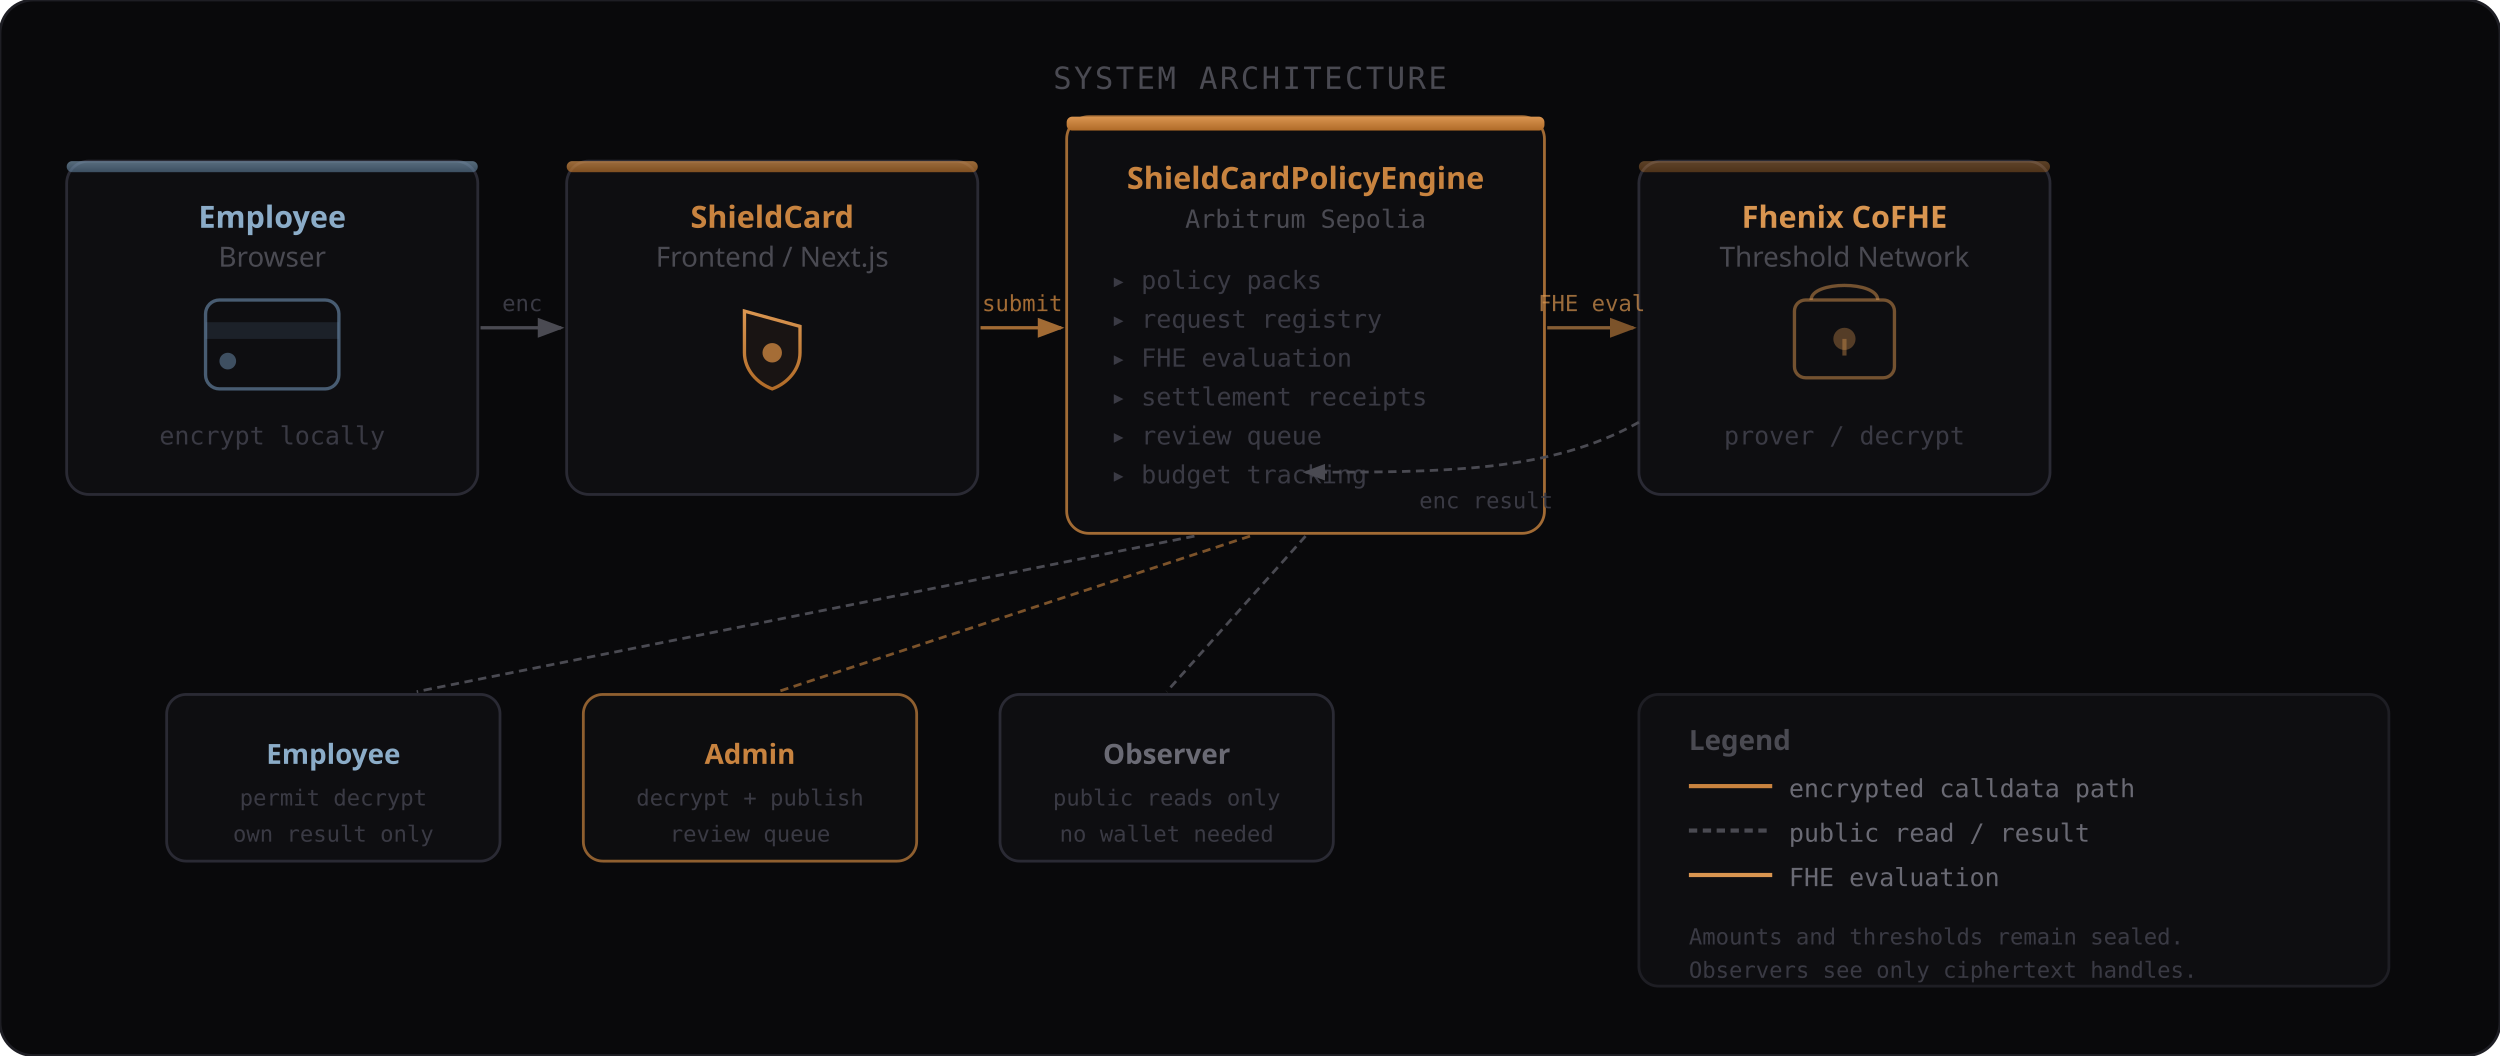
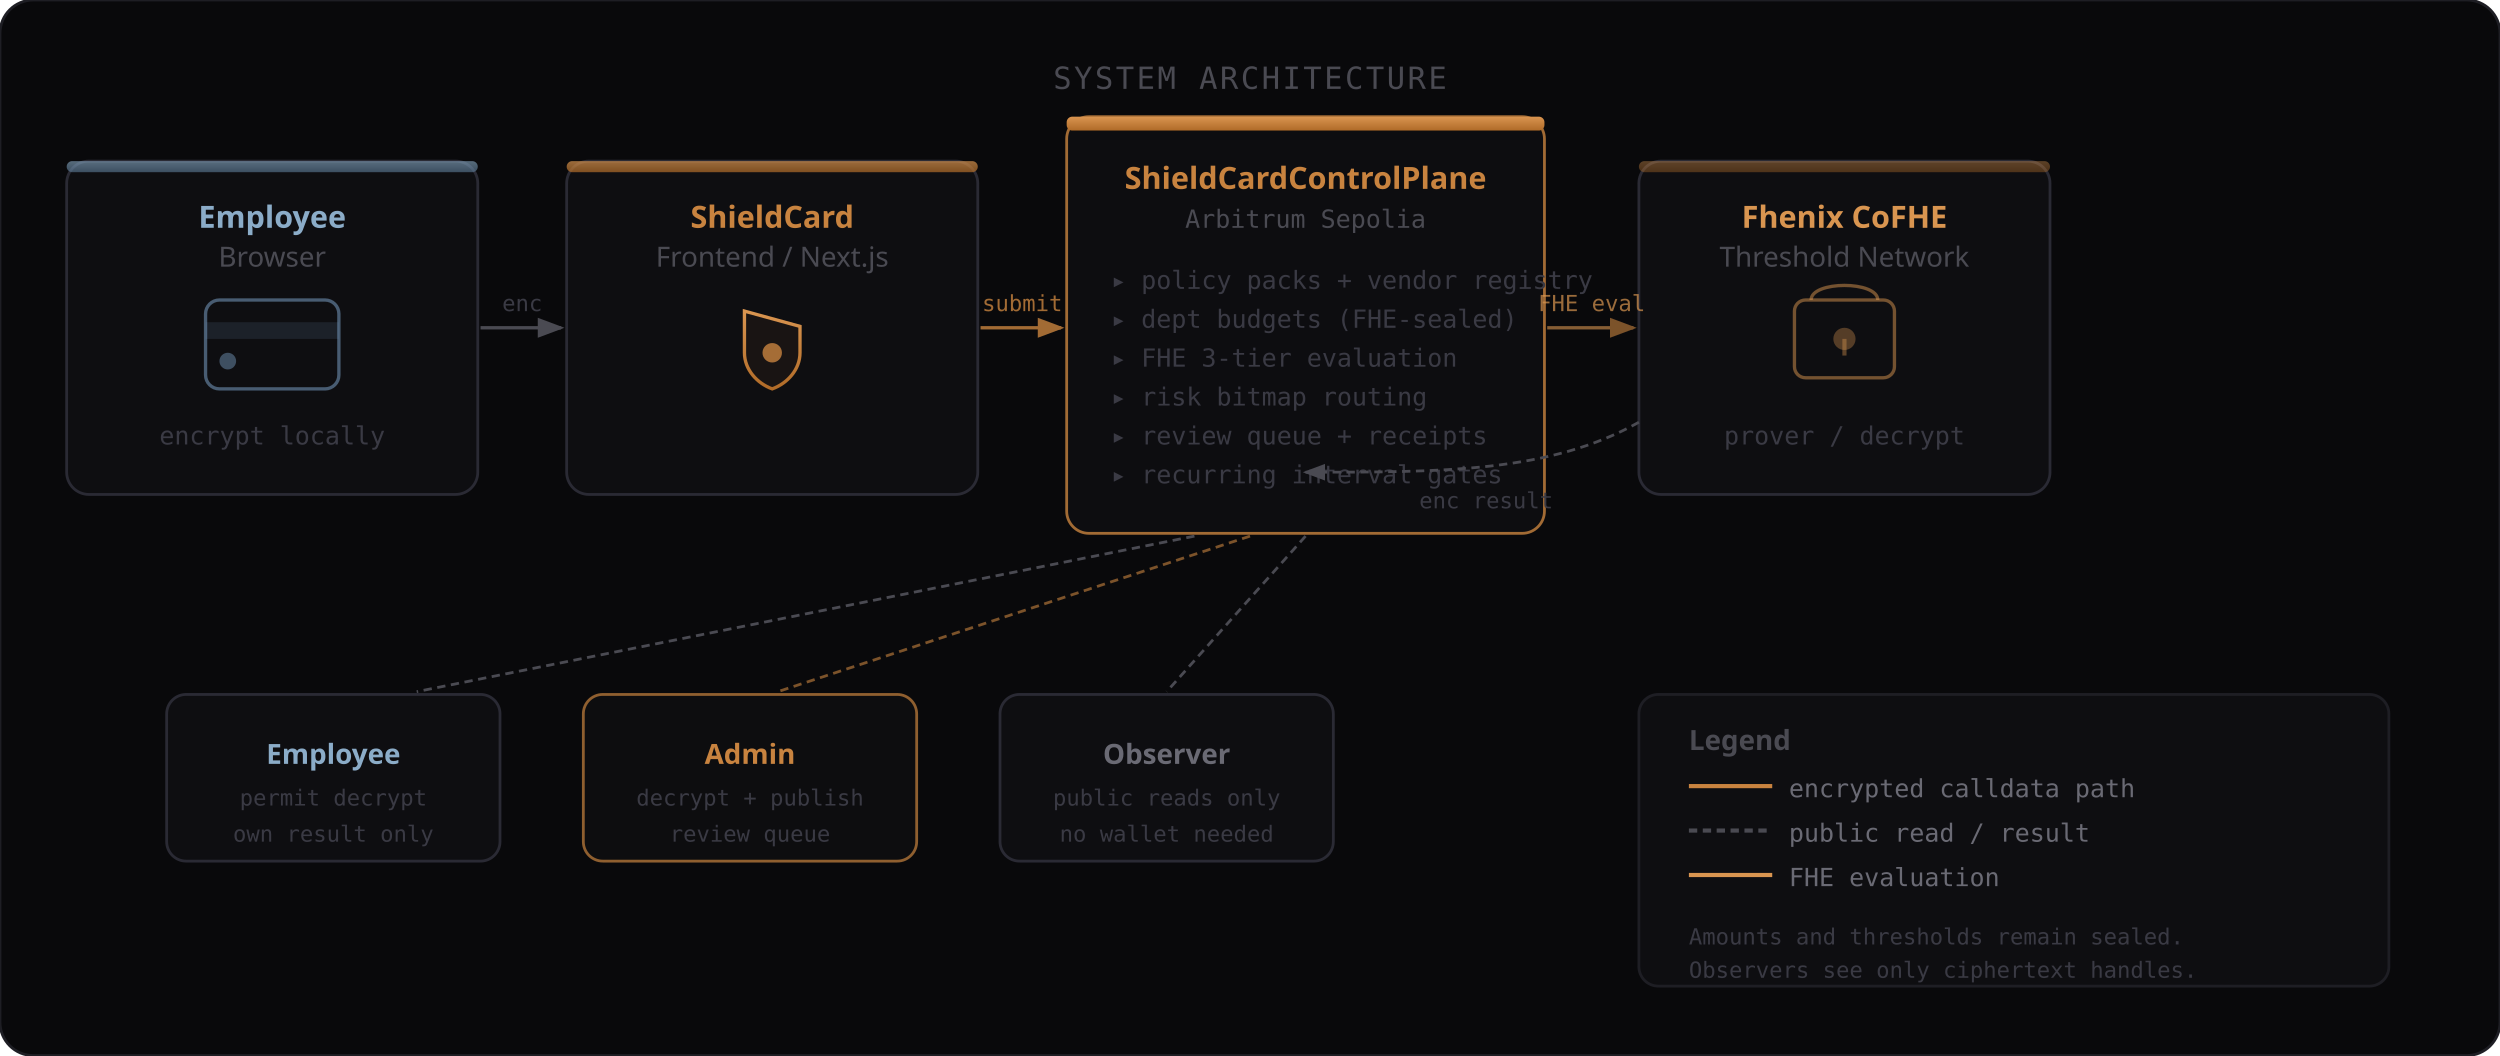
<svg xmlns="http://www.w3.org/2000/svg" width="900" height="380" viewBox="0 0 900 380" fill="none">
  <defs>
    <linearGradient id="copper-grad" x1="0" y1="0" x2="0" y2="1">
      <stop offset="0%" stop-color="#D99550" />
      <stop offset="100%" stop-color="#B06B28" />
    </linearGradient>
    <linearGradient id="steel-grad" x1="0" y1="0" x2="0" y2="1">
      <stop offset="0%" stop-color="#8BACC8" />
      <stop offset="100%" stop-color="#5A7A96" />
    </linearGradient>
    <marker id="arrow" markerWidth="8" markerHeight="6" refX="7" refY="3" orient="auto">
      <polygon points="0 0, 8 3, 0 6" fill="#4A4A52" />
    </marker>
    <marker id="arrow-copper" markerWidth="8" markerHeight="6" refX="7" refY="3" orient="auto">
      <polygon points="0 0, 8 3, 0 6" fill="#C8833F" />
    </marker>
  </defs>
  <rect width="900" height="380" rx="12" fill="#09090B" />
  <rect width="900" height="380" rx="12" fill="none" stroke="#1E1E24" stroke-width="1" />
  <text x="450" y="32" text-anchor="middle" font-family="ui-monospace, monospace" font-size="11" fill="#4A4A52" letter-spacing="0.08em">SYSTEM ARCHITECTURE</text>
  <rect x="24" y="58" width="148" height="120" rx="8" fill="#0E0E11" stroke="#2A2A34" stroke-width="1" />
  <rect x="24" y="58" width="148" height="4" rx="2" fill="url(#steel-grad)" opacity="0.6" />
  <text x="98" y="82" text-anchor="middle" font-family="ui-sans-serif, sans-serif" font-size="11" font-weight="600" fill="#8BACC8">Employee</text>
  <text x="98" y="96" text-anchor="middle" font-family="ui-sans-serif, sans-serif" font-size="10" fill="#4A4A52">Browser</text>
  <rect x="74" y="108" width="48" height="32" rx="5" fill="none" stroke="#6E90B2" stroke-width="1.2" opacity="0.6" />
  <rect x="74" y="116" width="48" height="6" fill="#6E90B2" opacity="0.15" />
  <circle cx="82" cy="130" r="3" fill="#6E90B2" opacity="0.5" />
  <text x="98" y="160" text-anchor="middle" font-family="ui-monospace, monospace" font-size="9" fill="#3A3A44">encrypt locally</text>
  <rect x="204" y="58" width="148" height="120" rx="8" fill="#0E0E11" stroke="#2A2A34" stroke-width="1" />
  <rect x="204" y="58" width="148" height="4" rx="2" fill="url(#copper-grad)" opacity="0.7" />
  <text x="278" y="82" text-anchor="middle" font-family="ui-sans-serif, sans-serif" font-size="11" font-weight="600" fill="#C8833F">ShieldCard</text>
  <text x="278" y="96" text-anchor="middle" font-family="ui-sans-serif, sans-serif" font-size="10" fill="#4A4A52">Frontend / Next.js</text>
  <path d="M268 112 L288 117.5V127C288 133 283.5 138 278 140C272.5 138 268 133 268 127V117.5Z" stroke="url(#copper-grad)" stroke-width="1.2" fill="rgba(200,131,63,0.06)" />
  <circle cx="278" cy="127" r="3.5" fill="#C8833F" opacity="0.8" />
  <rect x="384" y="42" width="172" height="150" rx="8" fill="#0E0E11" stroke="#C8833F" stroke-width="1" opacity="0.8" />
  <rect x="384" y="42" width="172" height="5" rx="2" fill="url(#copper-grad)" />
-   <text x="470" y="68" text-anchor="middle" font-family="ui-sans-serif, sans-serif" font-size="11" font-weight="700" fill="#C8833F">ShieldCardPolicyEngine</text>
+   <text x="470" y="68" text-anchor="middle" font-family="ui-sans-serif, sans-serif" font-size="11" font-weight="700" fill="#C8833F">ShieldCardControlPlane</text>
  <text x="470" y="82" text-anchor="middle" font-family="ui-monospace, monospace" font-size="9" fill="#4A4A52">Arbitrum Sepolia</text>
-   <text x="400" y="104" font-family="ui-monospace, monospace" font-size="9" fill="#3A3A44">▸ policy packs</text>
-   <text x="400" y="118" font-family="ui-monospace, monospace" font-size="9" fill="#3A3A44">▸ request registry</text>
-   <text x="400" y="132" font-family="ui-monospace, monospace" font-size="9" fill="#3A3A44">▸ FHE evaluation</text>
-   <text x="400" y="146" font-family="ui-monospace, monospace" font-size="9" fill="#3A3A44">▸ settlement receipts</text>
-   <text x="400" y="160" font-family="ui-monospace, monospace" font-size="9" fill="#3A3A44">▸ review queue</text>
-   <text x="400" y="174" font-family="ui-monospace, monospace" font-size="9" fill="#3A3A44">▸ budget tracking</text>
+   <text x="400" y="104" font-family="ui-monospace, monospace" font-size="9" fill="#3A3A44">▸ policy packs + vendor registry</text>
+   <text x="400" y="118" font-family="ui-monospace, monospace" font-size="9" fill="#3A3A44">▸ dept budgets (FHE-sealed)</text>
+   <text x="400" y="132" font-family="ui-monospace, monospace" font-size="9" fill="#3A3A44">▸ FHE 3-tier evaluation</text>
+   <text x="400" y="146" font-family="ui-monospace, monospace" font-size="9" fill="#3A3A44">▸ risk bitmap routing</text>
+   <text x="400" y="160" font-family="ui-monospace, monospace" font-size="9" fill="#3A3A44">▸ review queue + receipts</text>
+   <text x="400" y="174" font-family="ui-monospace, monospace" font-size="9" fill="#3A3A44">▸ recurring interval gates</text>
  <rect x="590" y="58" width="148" height="120" rx="8" fill="#0E0E11" stroke="#2A2A34" stroke-width="1" />
  <rect x="590" y="58" width="148" height="4" rx="2" fill="url(#copper-grad)" opacity="0.4" />
  <text x="664" y="82" text-anchor="middle" font-family="ui-sans-serif, sans-serif" font-size="11" font-weight="600" fill="#D99550">Fhenix CoFHE</text>
  <text x="664" y="96" text-anchor="middle" font-family="ui-sans-serif, sans-serif" font-size="10" fill="#4A4A52">Threshold Network</text>
  <rect x="646" y="108" width="36" height="28" rx="4" fill="none" stroke="#D99550" stroke-width="1.2" opacity="0.5" />
  <path d="M652 108 C652 101 676 101 676 108" stroke="#D99550" stroke-width="1.2" fill="none" opacity="0.5" />
  <circle cx="664" cy="122" r="4" fill="#D99550" opacity="0.35" />
  <line x1="664" y1="122" x2="664" y2="128" stroke="#D99550" stroke-width="1.5" opacity="0.4" />
  <text x="664" y="160" text-anchor="middle" font-family="ui-monospace, monospace" font-size="9" fill="#3A3A44">prover / decrypt</text>
  <line x1="173" y1="118" x2="202" y2="118" stroke="#4A4A52" stroke-width="1.2" marker-end="url(#arrow)" />
  <text x="188" y="112" text-anchor="middle" font-family="ui-monospace, monospace" font-size="8" fill="#3A3A44">enc</text>
  <line x1="353" y1="118" x2="382" y2="118" stroke="#C8833F" stroke-width="1.2" marker-end="url(#arrow-copper)" opacity="0.8" />
  <text x="368" y="112" text-anchor="middle" font-family="ui-monospace, monospace" font-size="8" fill="#C8833F" opacity="0.8">submit</text>
  <line x1="557" y1="118" x2="588" y2="118" stroke="#D99550" stroke-width="1.2" marker-end="url(#arrow-copper)" opacity="0.6" />
  <text x="573" y="112" text-anchor="middle" font-family="ui-monospace, monospace" font-size="8" fill="#D99550" opacity="0.7">FHE eval</text>
  <path d="M590 152 C558 170 520 170 470 170" stroke="#4A4A52" stroke-width="1" stroke-dasharray="3 2" fill="none" marker-end="url(#arrow)" />
  <text x="535" y="183" text-anchor="middle" font-family="ui-monospace, monospace" font-size="8" fill="#3A3A44">enc result</text>
  <rect x="60" y="250" width="120" height="60" rx="7" fill="#0E0E11" stroke="#2A2A34" stroke-width="1" />
  <text x="120" y="275" text-anchor="middle" font-family="ui-sans-serif, sans-serif" font-size="10" font-weight="600" fill="#8BACC8">Employee</text>
  <text x="120" y="290" text-anchor="middle" font-family="ui-monospace, monospace" font-size="8" fill="#3A3A44">permit decrypt</text>
  <text x="120" y="303" text-anchor="middle" font-family="ui-monospace, monospace" font-size="8" fill="#3A3A44">own result only</text>
  <rect x="210" y="250" width="120" height="60" rx="7" fill="#0E0E11" stroke="#C8833F" stroke-width="1" opacity="0.7" />
  <text x="270" y="275" text-anchor="middle" font-family="ui-sans-serif, sans-serif" font-size="10" font-weight="600" fill="#C8833F">Admin</text>
  <text x="270" y="290" text-anchor="middle" font-family="ui-monospace, monospace" font-size="8" fill="#3A3A44">decrypt + publish</text>
  <text x="270" y="303" text-anchor="middle" font-family="ui-monospace, monospace" font-size="8" fill="#3A3A44">review queue</text>
  <rect x="360" y="250" width="120" height="60" rx="7" fill="#0E0E11" stroke="#2A2A34" stroke-width="1" />
  <text x="420" y="275" text-anchor="middle" font-family="ui-sans-serif, sans-serif" font-size="10" font-weight="600" fill="#6A6A74">Observer</text>
  <text x="420" y="290" text-anchor="middle" font-family="ui-monospace, monospace" font-size="8" fill="#3A3A44">public reads only</text>
  <text x="420" y="303" text-anchor="middle" font-family="ui-monospace, monospace" font-size="8" fill="#3A3A44">no wallet needed</text>
  <line x1="430" y1="193" x2="150" y2="249" stroke="#4A4A52" stroke-width="1" stroke-dasharray="3 2" />
  <line x1="450" y1="193" x2="280" y2="249" stroke="#C8833F" stroke-width="1" stroke-dasharray="3 2" opacity="0.6" />
  <line x1="470" y1="193" x2="420" y2="249" stroke="#4A4A52" stroke-width="1" stroke-dasharray="3 2" />
  <rect x="590" y="250" width="270" height="105" rx="7" fill="#0E0E11" stroke="#1E1E24" stroke-width="1" />
  <text x="608" y="270" font-family="ui-sans-serif, sans-serif" font-size="10" font-weight="600" fill="#4A4A52">Legend</text>
  <line x1="608" y1="283" x2="638" y2="283" stroke="#C8833F" stroke-width="1.5" />
  <text x="644" y="287" font-family="ui-monospace, monospace" font-size="9" fill="#6A6A74">encrypted calldata path</text>
  <line x1="608" y1="299" x2="638" y2="299" stroke="#4A4A52" stroke-width="1.5" stroke-dasharray="3 2" />
  <text x="644" y="303" font-family="ui-monospace, monospace" font-size="9" fill="#6A6A74">public read / result</text>
  <line x1="608" y1="315" x2="638" y2="315" stroke="#D99550" stroke-width="1.5" />
  <text x="644" y="319" font-family="ui-monospace, monospace" font-size="9" fill="#6A6A74">FHE evaluation</text>
  <text x="608" y="340" font-family="ui-monospace, monospace" font-size="8" fill="#3A3A44">Amounts and thresholds remain sealed.</text>
  <text x="608" y="352" font-family="ui-monospace, monospace" font-size="8" fill="#3A3A44">Observers see only ciphertext handles.</text>
</svg>
